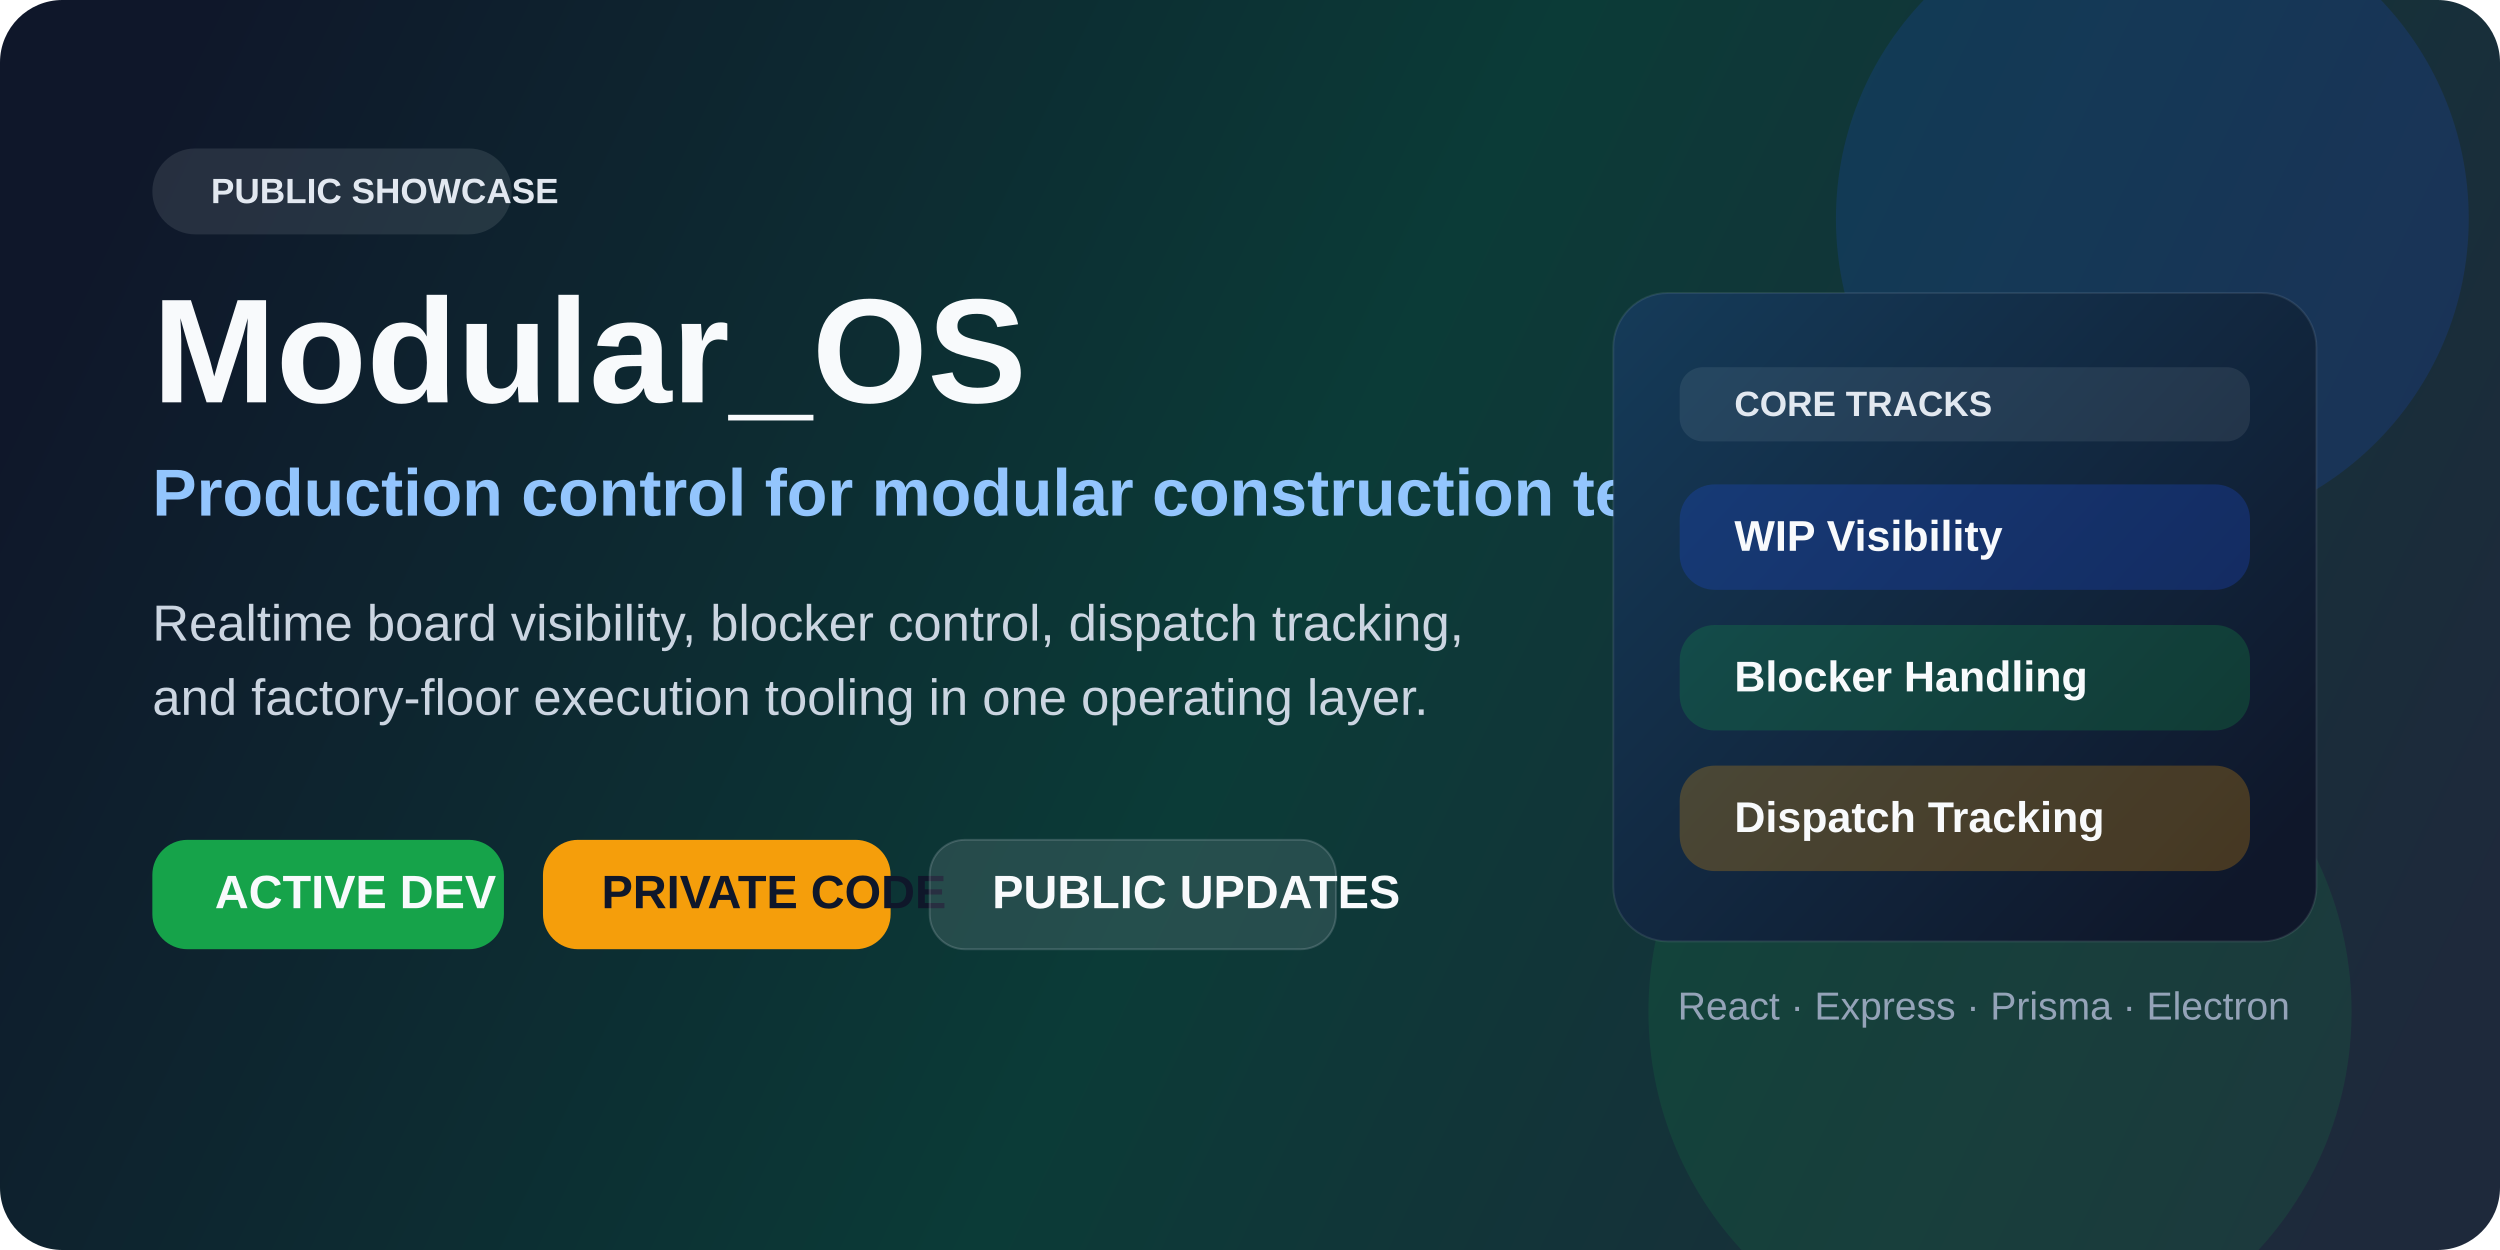
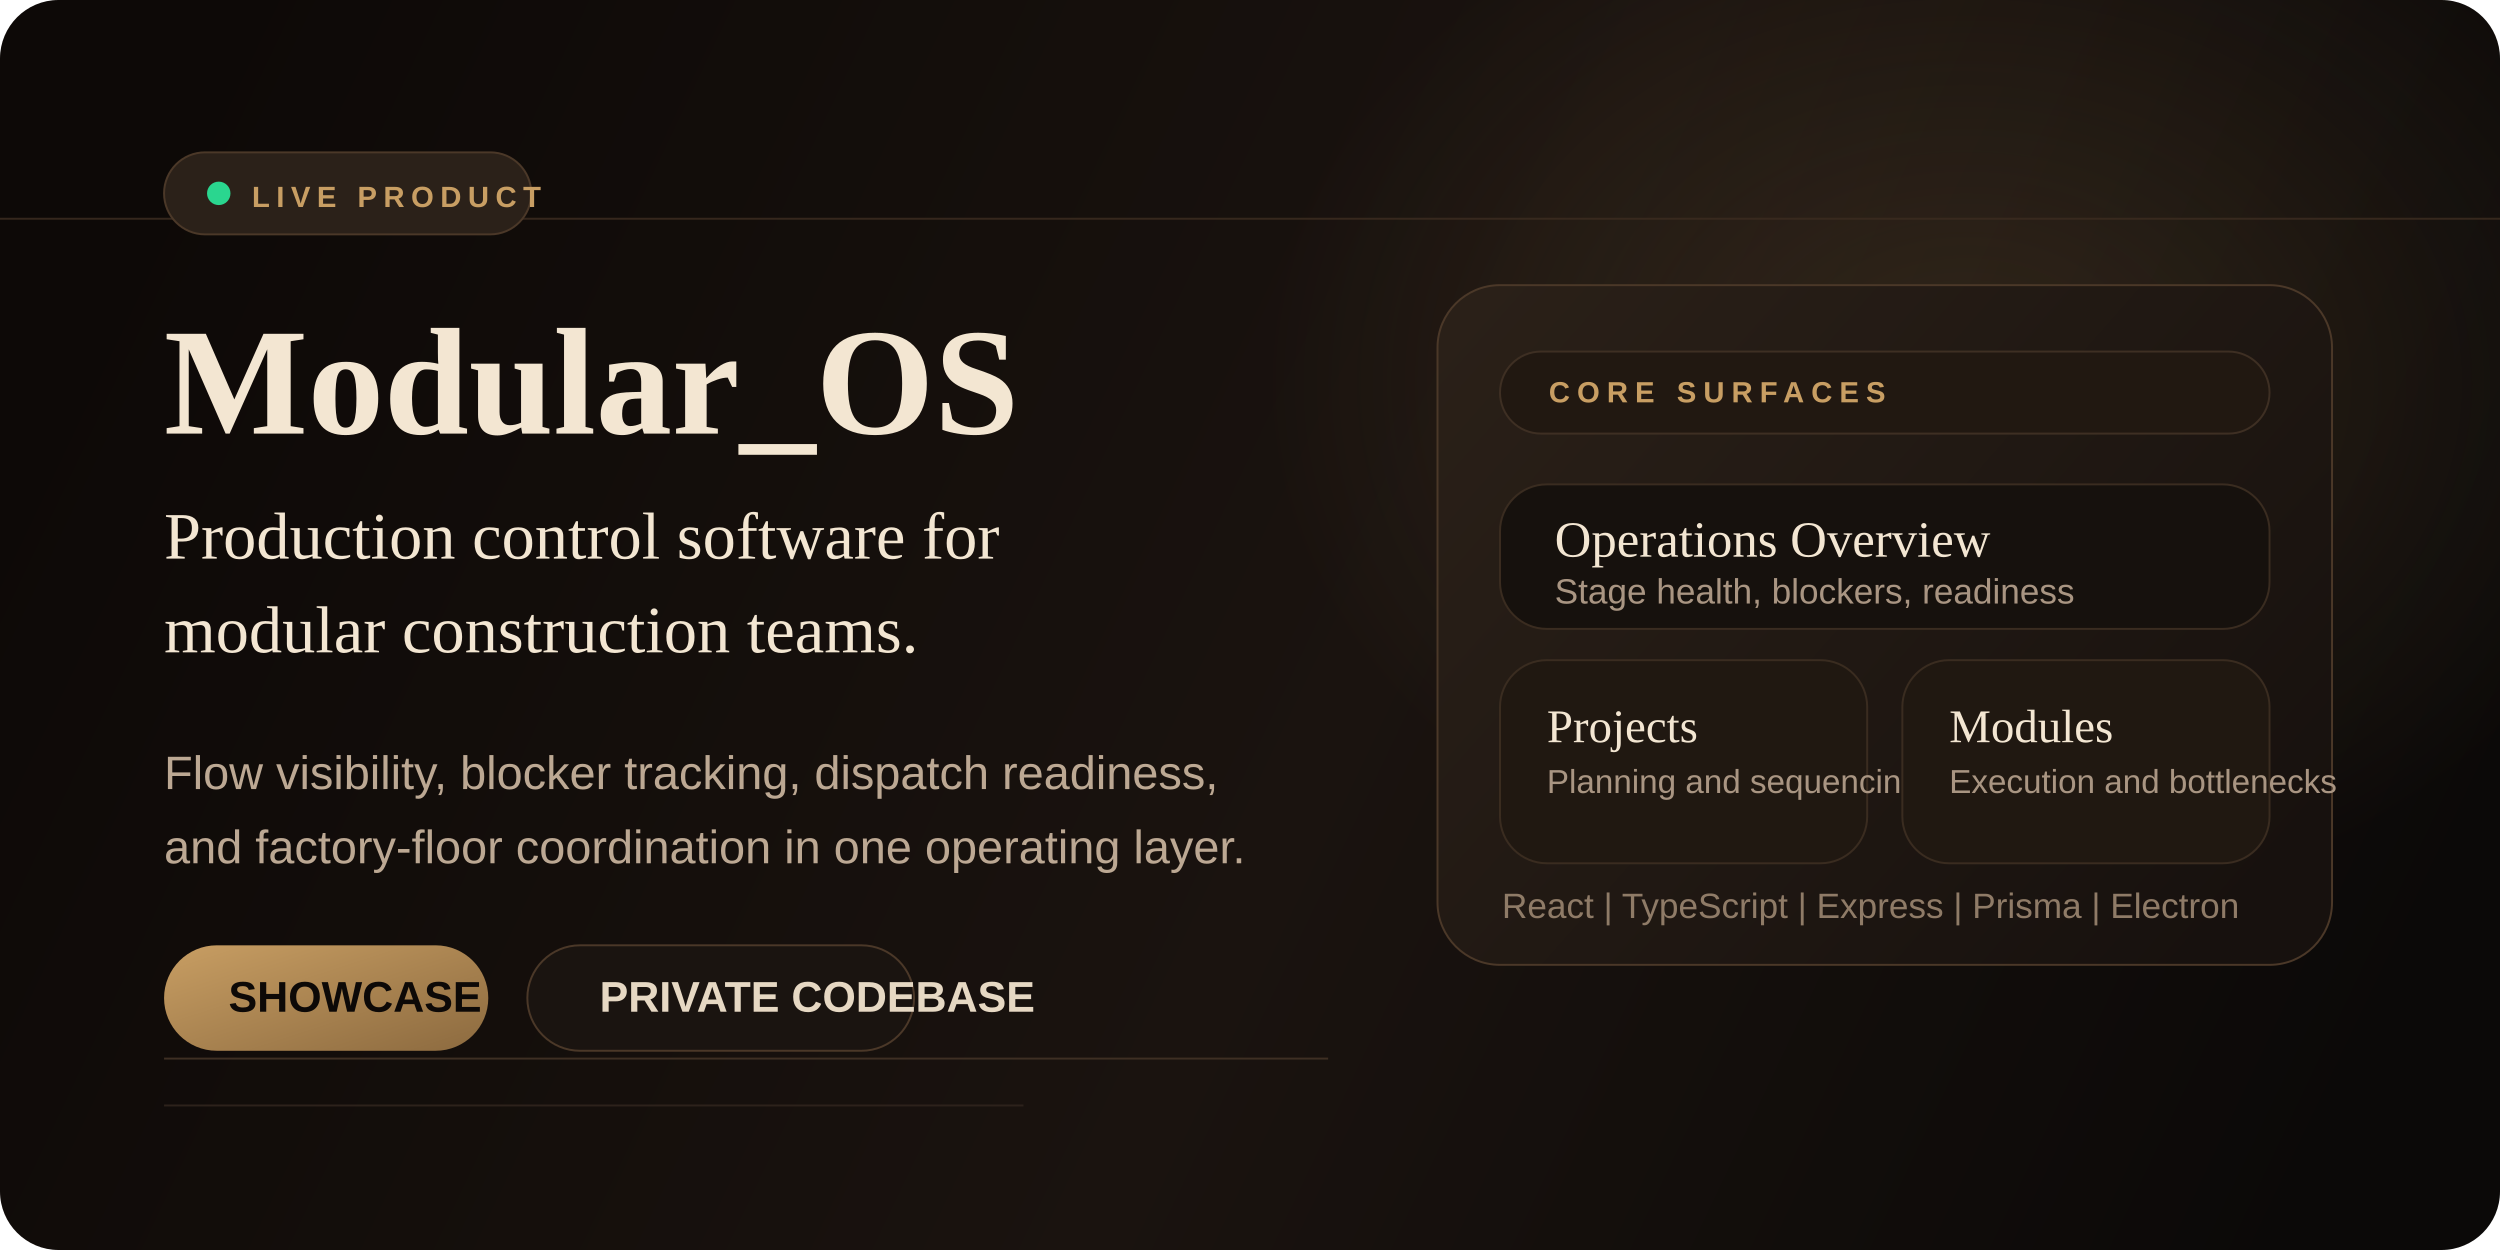
<svg xmlns="http://www.w3.org/2000/svg" width="1280" height="640" viewBox="0 0 1280 640" fill="none">
  <defs>
-     <linearGradient id="bg" x1="84" y1="48" x2="1218" y2="592" gradientUnits="userSpaceOnUse">
-       <stop stop-color="#0F172A" />
-       <stop offset="0.5" stop-color="#0B3B37" />
-       <stop offset="1" stop-color="#1E293B" />
+     <linearGradient id="bg" x1="88" y1="56" x2="1198" y2="584" gradientUnits="userSpaceOnUse">
+       <stop stop-color="#0D0907" />
+       <stop offset="0.55" stop-color="#1A130F" />
+       <stop offset="1" stop-color="#0B0908" />
    </linearGradient>
-     <linearGradient id="card" x1="820" y1="160" x2="1140" y2="460" gradientUnits="userSpaceOnUse">
-       <stop stop-color="#153B59" />
-       <stop offset="1" stop-color="#0F172A" />
+     <linearGradient id="panel" x1="760" y1="146" x2="1138" y2="480" gradientUnits="userSpaceOnUse">
+       <stop stop-color="#2A2018" />
+       <stop offset="1" stop-color="#17110E" />
    </linearGradient>
+     <linearGradient id="accent" x1="0" y1="0" x2="1" y2="1">
+       <stop stop-color="#C89E63" />
+       <stop offset="1" stop-color="#8C6A3F" />
+     </linearGradient>
+     <radialGradient id="glow" cx="0" cy="0" r="1" gradientUnits="userSpaceOnUse" gradientTransform="translate(1006 196) rotate(90) scale(280 360)">
+       <stop stop-color="#C89E63" stop-opacity="0.16" />
+       <stop offset="1" stop-color="#C89E63" stop-opacity="0" />
+     </radialGradient>
  </defs>
-   <rect width="1280" height="640" rx="32" fill="url(#bg)" />
-   <circle cx="1102" cy="112" r="162" fill="#1D4ED8" fill-opacity="0.18" />
-   <circle cx="1024" cy="518" r="180" fill="#16A34A" fill-opacity="0.14" />
-   <rect x="78" y="76" width="184" height="44" rx="22" fill="#F8FAFC" fill-opacity="0.1" />
-   <text x="108" y="104" fill="#E2E8F0" font-family="Arial, sans-serif" font-size="18" font-weight="700">PUBLIC SHOWCASE</text>
-   <text x="78" y="206" fill="#F8FAFC" font-family="Arial, sans-serif" font-size="76" font-weight="800">Modular_OS</text>
-   <text x="78" y="264" fill="#93C5FD" font-family="Arial, sans-serif" font-size="34" font-weight="600">Production control for modular construction teams</text>
-   <text x="78" y="328" fill="#CBD5E1" font-family="Arial, sans-serif" font-size="26">Realtime board visibility, blocker control, dispatch tracking,</text>
-   <text x="78" y="366" fill="#CBD5E1" font-family="Arial, sans-serif" font-size="26">and factory-floor execution tooling in one operating layer.</text>
-   <rect x="78" y="430" width="180" height="56" rx="18" fill="#16A34A" />
-   <text x="110" y="465" fill="#F8FAFC" font-family="Arial, sans-serif" font-size="24" font-weight="700">ACTIVE DEV</text>
-   <rect x="278" y="430" width="178" height="56" rx="18" fill="#F59E0B" />
-   <text x="308" y="465" fill="#0F172A" font-family="Arial, sans-serif" font-size="24" font-weight="800">PRIVATE CODE</text>
-   <rect x="476" y="430" width="208" height="56" rx="18" fill="#E2E8F0" fill-opacity="0.12" stroke="#E2E8F0" stroke-opacity="0.18" />
-   <text x="508" y="465" fill="#F8FAFC" font-family="Arial, sans-serif" font-size="24" font-weight="700">PUBLIC UPDATES</text>
-   <rect x="826" y="150" width="360" height="332" rx="28" fill="url(#card)" stroke="#E2E8F0" stroke-opacity="0.1" />
-   <rect x="860" y="188" width="292" height="38" rx="12" fill="#F8FAFC" fill-opacity="0.08" />
-   <text x="888" y="213" fill="#E2E8F0" font-family="Arial, sans-serif" font-size="18" font-weight="700">CORE TRACKS</text>
-   <rect x="860" y="248" width="292" height="54" rx="18" fill="#1D4ED8" fill-opacity="0.28" />
-   <text x="888" y="282" fill="#F8FAFC" font-family="Arial, sans-serif" font-size="22" font-weight="700">WIP Visibility</text>
-   <rect x="860" y="320" width="292" height="54" rx="18" fill="#16A34A" fill-opacity="0.24" />
-   <text x="888" y="354" fill="#F8FAFC" font-family="Arial, sans-serif" font-size="22" font-weight="700">Blocker Handling</text>
-   <rect x="860" y="392" width="292" height="54" rx="18" fill="#F59E0B" fill-opacity="0.24" />
-   <text x="888" y="426" fill="#F8FAFC" font-family="Arial, sans-serif" font-size="22" font-weight="700">Dispatch Tracking</text>
-   <text x="859" y="522" fill="#94A3B8" font-family="Arial, sans-serif" font-size="20">React · Express · Prisma · Electron</text>
+   <rect width="1280" height="640" rx="30" fill="url(#bg)" />
+   <rect x="0" y="0" width="1280" height="640" rx="30" fill="url(#glow)" />
+   <path d="M0 112H1280" stroke="#3A2B20" stroke-opacity="0.9" />
+   <path d="M84 542H680" stroke="#3E2F23" />
+   <path d="M84 566H524" stroke="#2D221B" />
+   <rect x="84" y="78" width="188" height="42" rx="21" fill="#2B2119" stroke="#4B3828" />
+   <circle cx="112" cy="99" r="6" fill="#2AD68F" />
+   <text x="129" y="106" fill="#C89E63" font-family="Arial, sans-serif" font-size="15" font-weight="700" letter-spacing="0.22em">LIVE PRODUCT</text>
+   <text x="84" y="222" fill="#F3E6D2" font-family="Georgia, 'Times New Roman', serif" font-size="78" font-weight="700">Modular_OS</text>
+   <text x="84" y="286" fill="#F3E6D2" font-family="Georgia, 'Times New Roman', serif" font-size="34">Production control software for</text>
+   <text x="84" y="334" fill="#F3E6D2" font-family="Georgia, 'Times New Roman', serif" font-size="34">modular construction teams.</text>
+   <text x="84" y="404" fill="#BCA893" font-family="Arial, sans-serif" font-size="24">Flow visibility, blocker tracking, dispatch readiness,</text>
+   <text x="84" y="442" fill="#BCA893" font-family="Arial, sans-serif" font-size="24">and factory-floor coordination in one operating layer.</text>
+   <rect x="84" y="484" width="166" height="54" rx="27" fill="url(#accent)" />
+   <text x="117" y="518" fill="#0D0907" font-family="Arial, sans-serif" font-size="22" font-weight="800">SHOWCASE</text>
+   <rect x="270" y="484" width="198" height="54" rx="27" fill="#1A1410" stroke="#4B3828" />
+   <text x="307" y="518" fill="#E6D8C3" font-family="Arial, sans-serif" font-size="22" font-weight="700">PRIVATE CODEBASE</text>
+   <rect x="736" y="146" width="458" height="348" rx="32" fill="url(#panel)" stroke="#4B3828" />
+   <rect x="768" y="180" width="394" height="42" rx="21" fill="#211811" stroke="#3E2F23" />
+   <text x="793" y="206" fill="#C89E63" font-family="Arial, sans-serif" font-size="15" font-weight="700" letter-spacing="0.24em">CORE SURFACES</text>
+   <rect x="768" y="248" width="394" height="74" rx="24" fill="#16110D" stroke="#3A2C20" />
+   <text x="796" y="285" fill="#F3E6D2" font-family="Georgia, 'Times New Roman', serif" font-size="26">Operations Overview</text>
+   <text x="796" y="309" fill="#A99582" font-family="Arial, sans-serif" font-size="18">Stage health, blockers, readiness</text>
+   <rect x="768" y="338" width="188" height="104" rx="24" fill="#201811" stroke="#3A2C20" />
+   <text x="792" y="380" fill="#F3E6D2" font-family="Georgia, 'Times New Roman', serif" font-size="24">Projects</text>
+   <text x="792" y="406" fill="#A99582" font-family="Arial, sans-serif" font-size="17">Planning and sequencing</text>
+   <rect x="974" y="338" width="188" height="104" rx="24" fill="#201811" stroke="#3A2C20" />
+   <text x="998" y="380" fill="#F3E6D2" font-family="Georgia, 'Times New Roman', serif" font-size="24">Modules</text>
+   <text x="998" y="406" fill="#A99582" font-family="Arial, sans-serif" font-size="17">Execution and bottlenecks</text>
+   <text x="769" y="470" fill="#8F7B67" font-family="Arial, sans-serif" font-size="18">React | TypeScript | Express | Prisma | Electron</text>
</svg>
